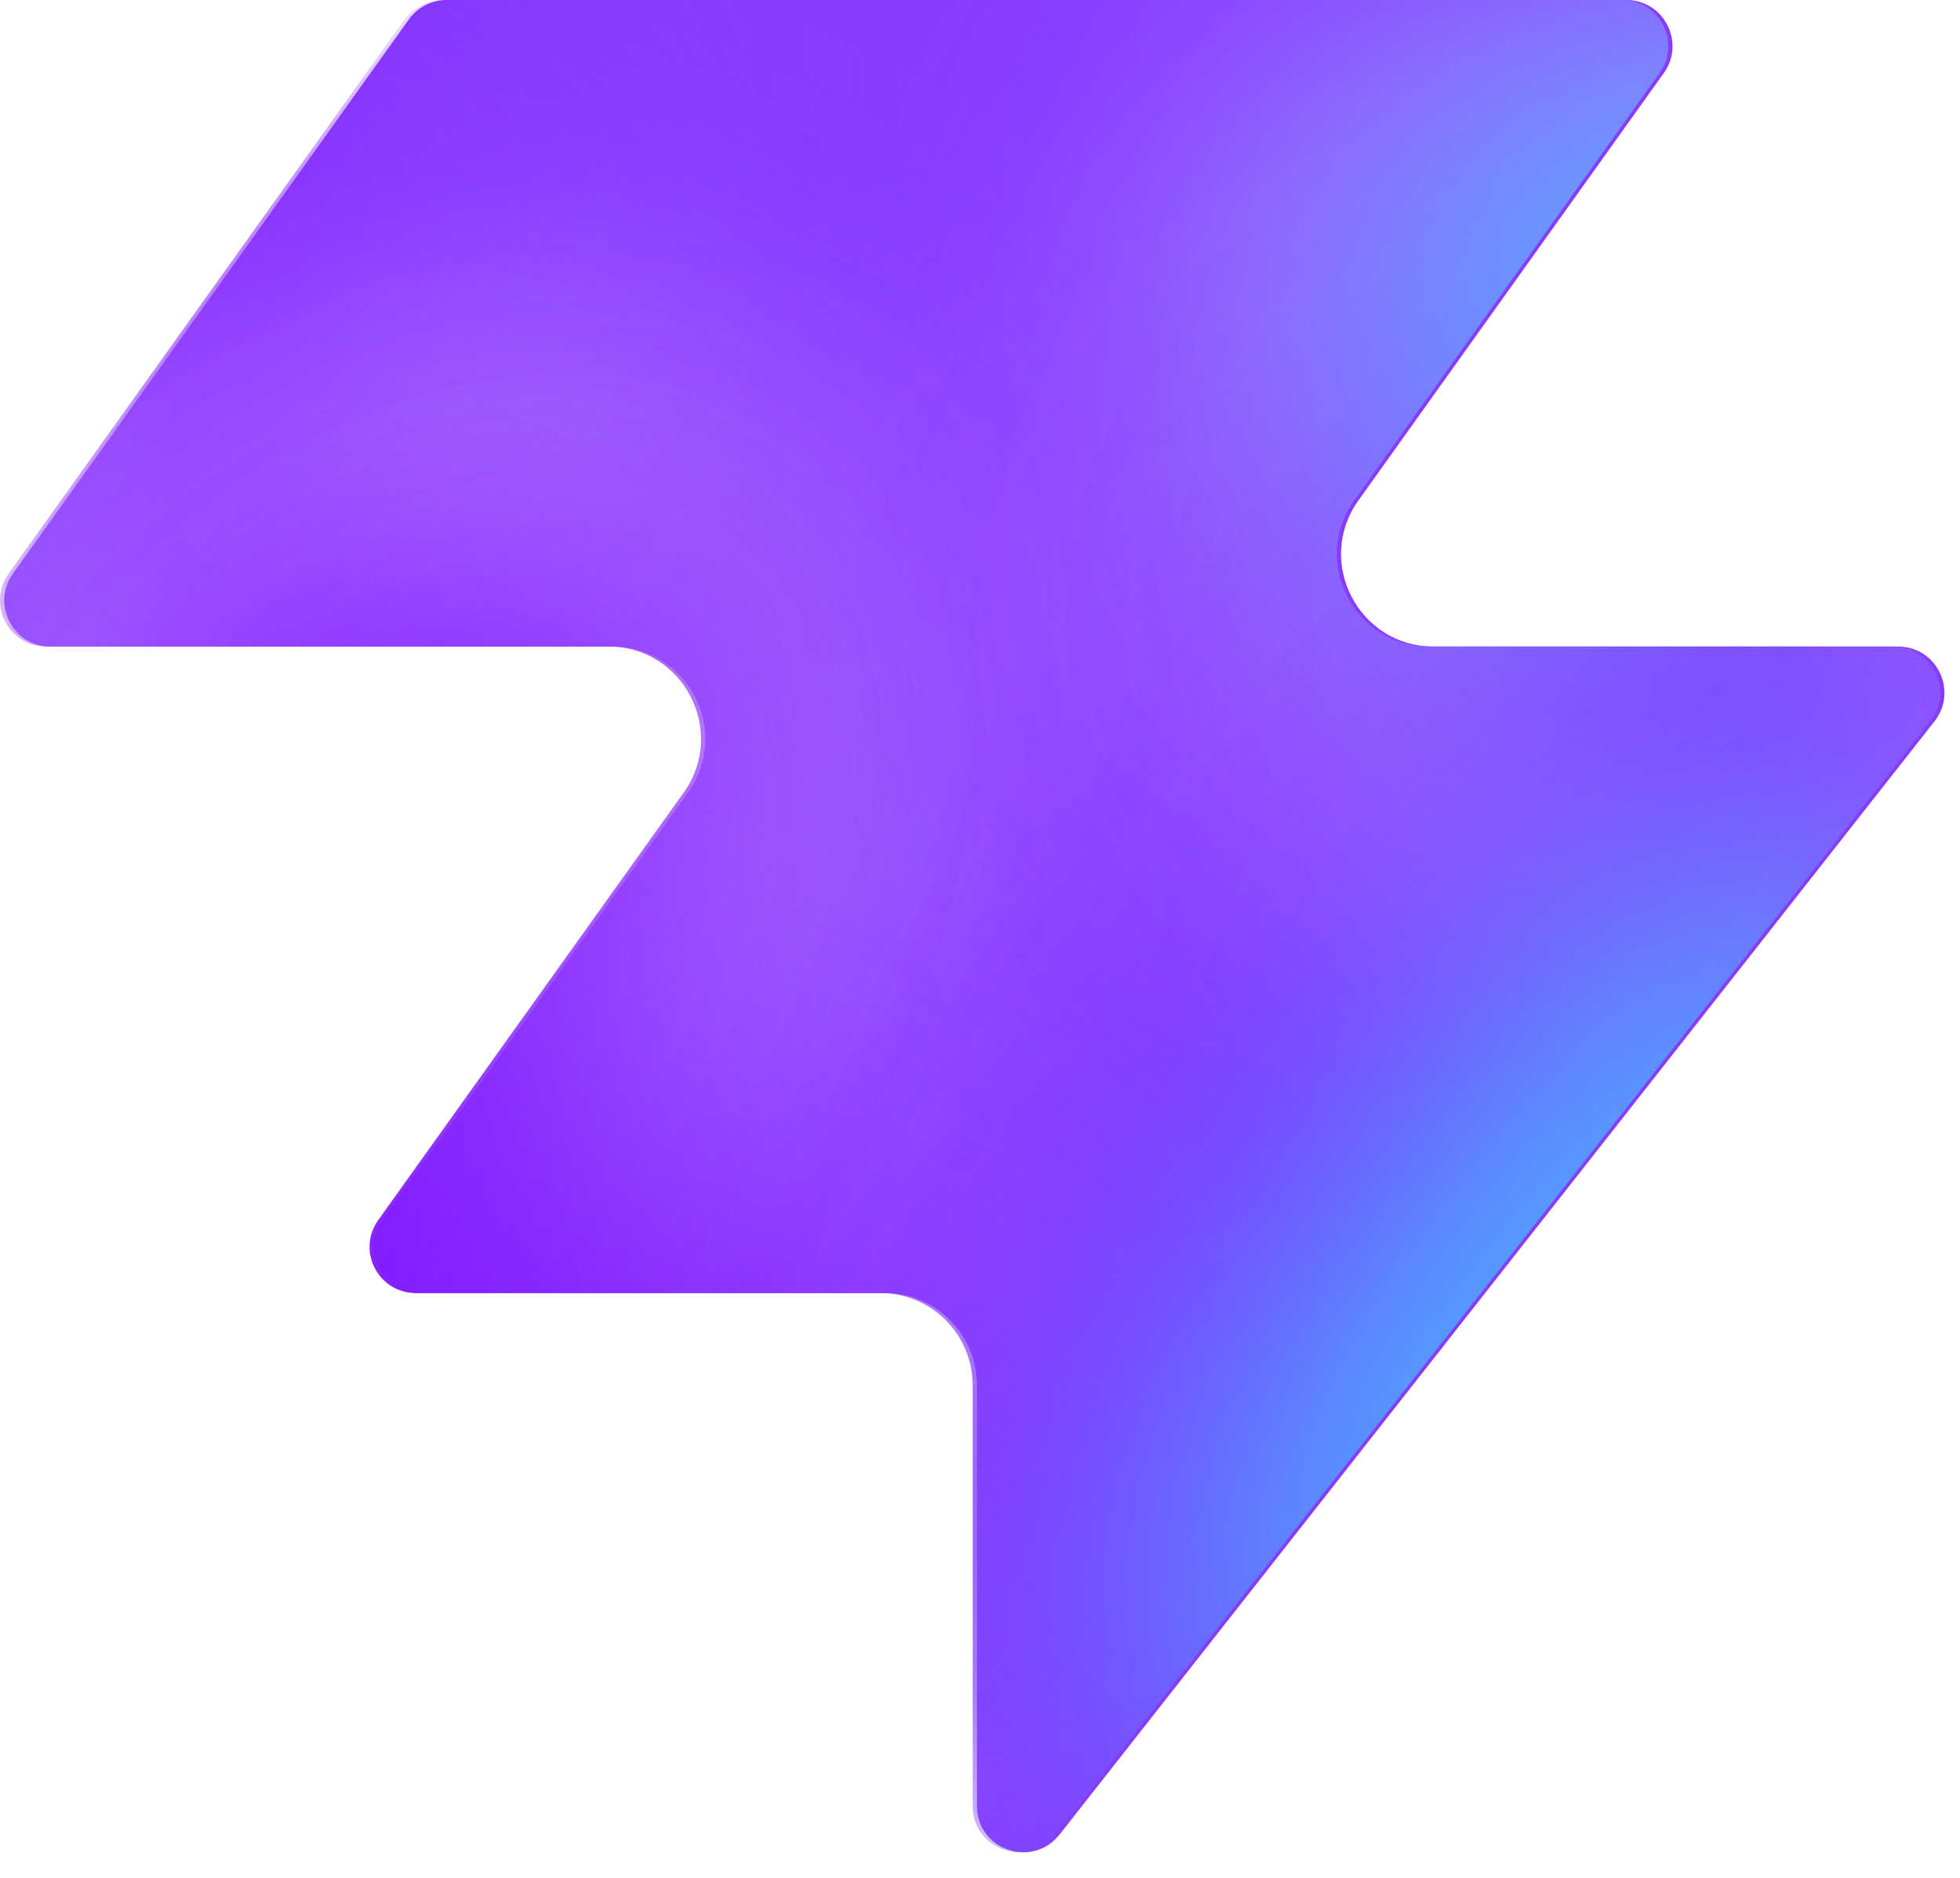
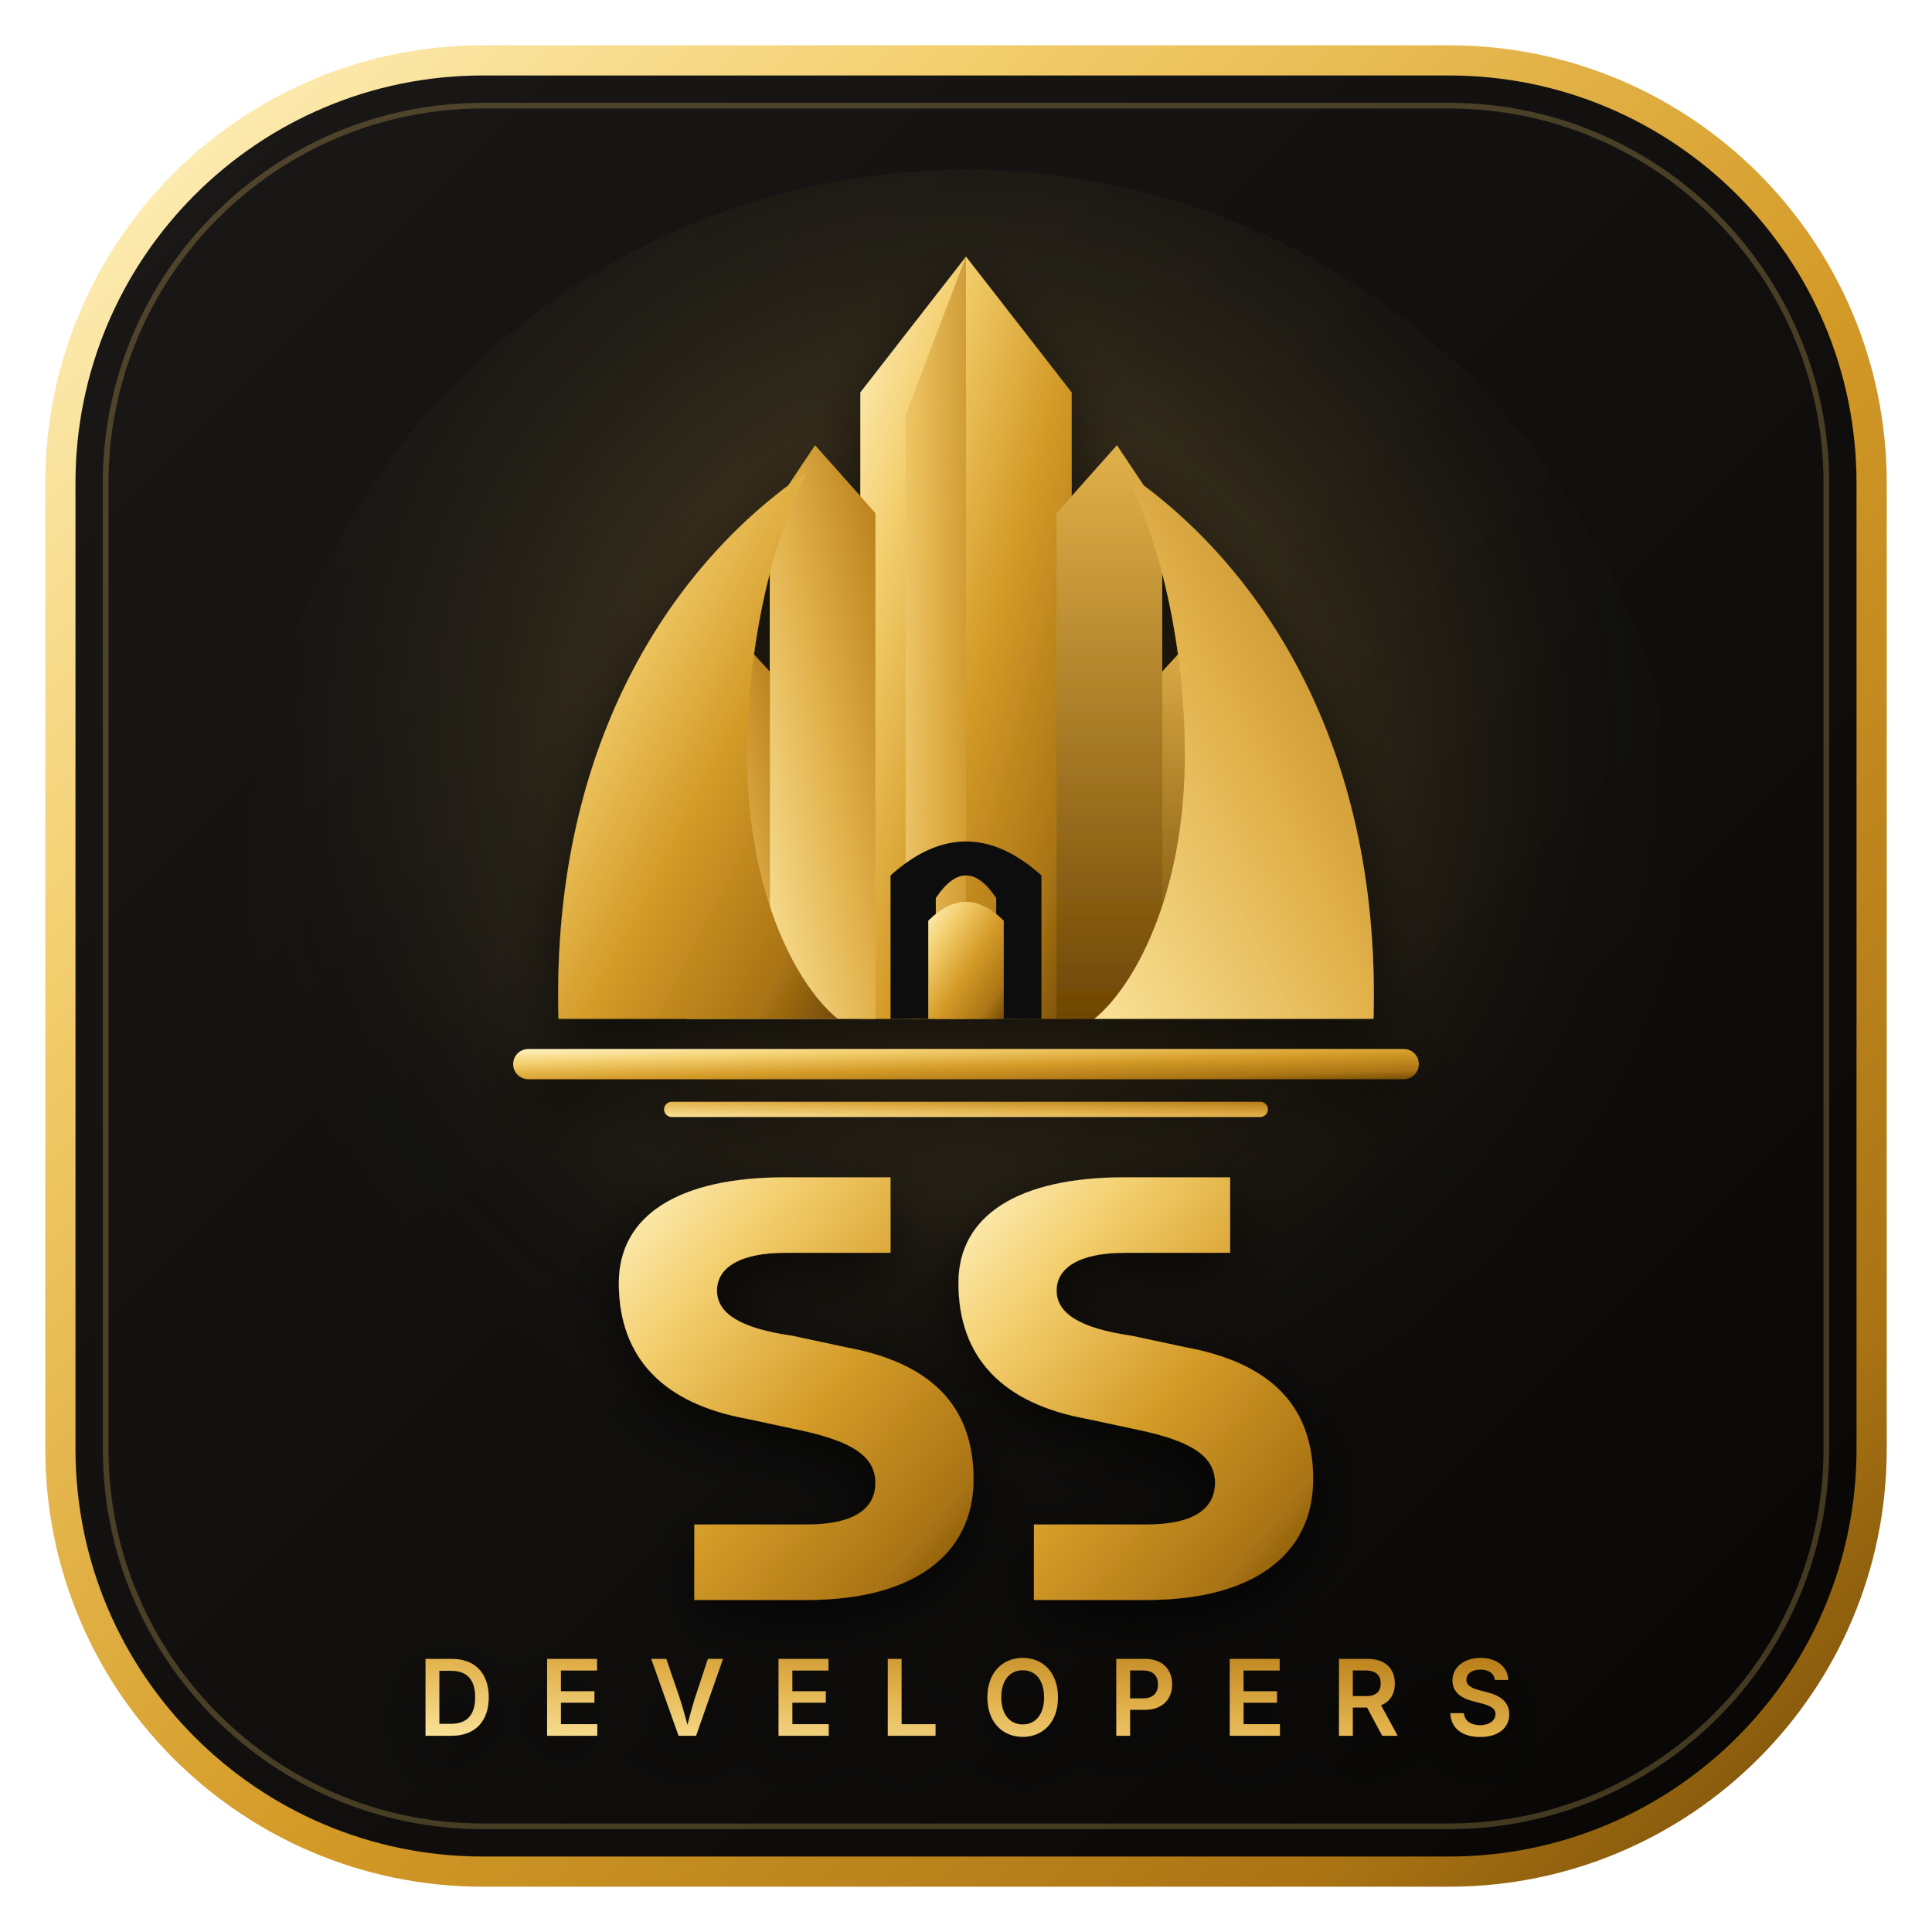
- <svg xmlns="http://www.w3.org/2000/svg" width="48" height="46" fill="none" viewBox="0 0 48 46">
-   <path fill="#863bff" d="M25.946 44.938c-.664.845-2.021.375-2.021-.698V33.937a2.26 2.26 0 0 0-2.262-2.262H10.287c-.92 0-1.456-1.04-.92-1.788l7.48-10.471c1.07-1.497 0-3.578-1.842-3.578H1.237c-.92 0-1.456-1.04-.92-1.788L10.013.474c.214-.297.556-.474.92-.474h28.894c.92 0 1.456 1.04.92 1.788l-7.48 10.471c-1.07 1.498 0 3.579 1.842 3.579h11.377c.943 0 1.473 1.088.89 1.83L25.947 44.94z" style="fill:#863bff;fill:color(display-p3 .525 .23 1);fill-opacity:1" />
-   <mask id="a" width="48" height="46" x="0" y="0" maskUnits="userSpaceOnUse" style="mask-type:alpha">
-     <path fill="#000" d="M25.842 44.938c-.664.844-2.021.375-2.021-.698V33.937a2.26 2.26 0 0 0-2.262-2.262H10.183c-.92 0-1.456-1.04-.92-1.788l7.48-10.471c1.07-1.498 0-3.579-1.842-3.579H1.133c-.92 0-1.456-1.04-.92-1.787L9.91.473c.214-.297.556-.474.92-.474h28.894c.92 0 1.456 1.04.92 1.788l-7.48 10.471c-1.07 1.498 0 3.578 1.842 3.578h11.377c.943 0 1.473 1.088.89 1.832L25.843 44.94z" style="fill:#000;fill-opacity:1" />
-   </mask>
-   <g mask="url(#a)">
-     <g filter="url(#b)">
-       <ellipse cx="5.508" cy="14.704" fill="#ede6ff" rx="5.508" ry="14.704" style="fill:#ede6ff;fill:color(display-p3 .927 .903 1);fill-opacity:1" transform="matrix(.00324 1 1 -.00324 -4.47 31.516)" />
-     </g>
-     <g filter="url(#c)">
-       <ellipse cx="10.399" cy="29.851" fill="#ede6ff" rx="10.399" ry="29.851" style="fill:#ede6ff;fill:color(display-p3 .927 .903 1);fill-opacity:1" transform="matrix(.00324 1 1 -.00324 -39.328 7.883)" />
-     </g>
-     <g filter="url(#d)">
-       <ellipse cx="5.508" cy="30.487" fill="#7e14ff" rx="5.508" ry="30.487" style="fill:#7e14ff;fill:color(display-p3 .492 .077 1);fill-opacity:1" transform="rotate(89.814 -25.913 -14.639)scale(1 -1)" />
-     </g>
-     <g filter="url(#e)">
-       <ellipse cx="5.508" cy="30.599" fill="#7e14ff" rx="5.508" ry="30.599" style="fill:#7e14ff;fill:color(display-p3 .492 .077 1);fill-opacity:1" transform="rotate(89.814 -32.644 -3.334)scale(1 -1)" />
-     </g>
-     <g filter="url(#f)">
-       <ellipse cx="5.508" cy="30.599" fill="#7e14ff" rx="5.508" ry="30.599" style="fill:#7e14ff;fill:color(display-p3 .492 .077 1);fill-opacity:1" transform="matrix(.00324 1 1 -.00324 -34.34 30.47)" />
-     </g>
-     <g filter="url(#g)">
-       <ellipse cx="14.072" cy="22.078" fill="#ede6ff" rx="14.072" ry="22.078" style="fill:#ede6ff;fill:color(display-p3 .927 .903 1);fill-opacity:1" transform="rotate(93.35 24.506 48.493)scale(-1 1)" />
-     </g>
-     <g filter="url(#h)">
-       <ellipse cx="3.47" cy="21.501" fill="#7e14ff" rx="3.47" ry="21.501" style="fill:#7e14ff;fill:color(display-p3 .492 .077 1);fill-opacity:1" transform="rotate(89.009 28.708 47.59)scale(-1 1)" />
-     </g>
-     <g filter="url(#i)">
-       <ellipse cx="3.47" cy="21.501" fill="#7e14ff" rx="3.47" ry="21.501" style="fill:#7e14ff;fill:color(display-p3 .492 .077 1);fill-opacity:1" transform="rotate(89.009 28.708 47.59)scale(-1 1)" />
-     </g>
-     <g filter="url(#j)">
-       <ellipse cx=".387" cy="8.972" fill="#7e14ff" rx="4.407" ry="29.108" style="fill:#7e14ff;fill:color(display-p3 .492 .077 1);fill-opacity:1" transform="rotate(39.51 .387 8.972)" />
-     </g>
-     <g filter="url(#k)">
-       <ellipse cx="47.523" cy="-6.092" fill="#7e14ff" rx="4.407" ry="29.108" style="fill:#7e14ff;fill:color(display-p3 .492 .077 1);fill-opacity:1" transform="rotate(37.892 47.523 -6.092)" />
-     </g>
-     <g filter="url(#l)">
-       <ellipse cx="41.412" cy="6.333" fill="#47bfff" rx="5.971" ry="9.665" style="fill:#47bfff;fill:color(display-p3 .28 .748 1);fill-opacity:1" transform="rotate(37.892 41.412 6.333)" />
-     </g>
-     <g filter="url(#m)">
-       <ellipse cx="-1.879" cy="38.332" fill="#7e14ff" rx="4.407" ry="29.108" style="fill:#7e14ff;fill:color(display-p3 .492 .077 1);fill-opacity:1" transform="rotate(37.892 -1.88 38.332)" />
-     </g>
-     <g filter="url(#n)">
-       <ellipse cx="-1.879" cy="38.332" fill="#7e14ff" rx="4.407" ry="29.108" style="fill:#7e14ff;fill:color(display-p3 .492 .077 1);fill-opacity:1" transform="rotate(37.892 -1.88 38.332)" />
-     </g>
-     <g filter="url(#o)">
-       <ellipse cx="35.651" cy="29.907" fill="#7e14ff" rx="4.407" ry="29.108" style="fill:#7e14ff;fill:color(display-p3 .492 .077 1);fill-opacity:1" transform="rotate(37.892 35.651 29.907)" />
-     </g>
-     <g filter="url(#p)">
-       <ellipse cx="38.418" cy="32.4" fill="#47bfff" rx="5.971" ry="15.297" style="fill:#47bfff;fill:color(display-p3 .28 .748 1);fill-opacity:1" transform="rotate(37.892 38.418 32.4)" />
-     </g>
-   </g>
+ <svg xmlns="http://www.w3.org/2000/svg" viewBox="0 0 512 512" width="100%" height="100%">
  <defs>
-     <filter id="b" width="60.045" height="41.654" x="-19.77" y="16.149" color-interpolation-filters="sRGB" filterUnits="userSpaceOnUse">
-       <feFlood flood-opacity="0" result="BackgroundImageFix" />
-       <feBlend in="SourceGraphic" in2="BackgroundImageFix" result="shape" />
-       <feGaussianBlur result="effect1_foregroundBlur_2002_17158" stdDeviation="7.659" />
-     </filter>
-     <filter id="c" width="90.34" height="51.437" x="-54.613" y="-7.533" color-interpolation-filters="sRGB" filterUnits="userSpaceOnUse">
-       <feFlood flood-opacity="0" result="BackgroundImageFix" />
-       <feBlend in="SourceGraphic" in2="BackgroundImageFix" result="shape" />
-       <feGaussianBlur result="effect1_foregroundBlur_2002_17158" stdDeviation="7.659" />
-     </filter>
-     <filter id="d" width="79.355" height="29.4" x="-49.64" y="2.03" color-interpolation-filters="sRGB" filterUnits="userSpaceOnUse">
-       <feFlood flood-opacity="0" result="BackgroundImageFix" />
-       <feBlend in="SourceGraphic" in2="BackgroundImageFix" result="shape" />
-       <feGaussianBlur result="effect1_foregroundBlur_2002_17158" stdDeviation="4.596" />
-     </filter>
-     <filter id="e" width="79.579" height="29.4" x="-45.045" y="20.029" color-interpolation-filters="sRGB" filterUnits="userSpaceOnUse">
-       <feFlood flood-opacity="0" result="BackgroundImageFix" />
-       <feBlend in="SourceGraphic" in2="BackgroundImageFix" result="shape" />
-       <feGaussianBlur result="effect1_foregroundBlur_2002_17158" stdDeviation="4.596" />
-     </filter>
-     <filter id="f" width="79.579" height="29.4" x="-43.513" y="21.178" color-interpolation-filters="sRGB" filterUnits="userSpaceOnUse">
-       <feFlood flood-opacity="0" result="BackgroundImageFix" />
-       <feBlend in="SourceGraphic" in2="BackgroundImageFix" result="shape" />
-       <feGaussianBlur result="effect1_foregroundBlur_2002_17158" stdDeviation="4.596" />
-     </filter>
-     <filter id="g" width="74.749" height="58.852" x="15.756" y="-17.901" color-interpolation-filters="sRGB" filterUnits="userSpaceOnUse">
-       <feFlood flood-opacity="0" result="BackgroundImageFix" />
-       <feBlend in="SourceGraphic" in2="BackgroundImageFix" result="shape" />
-       <feGaussianBlur result="effect1_foregroundBlur_2002_17158" stdDeviation="7.659" />
-     </filter>
-     <filter id="h" width="61.377" height="25.362" x="23.548" y="2.284" color-interpolation-filters="sRGB" filterUnits="userSpaceOnUse">
-       <feFlood flood-opacity="0" result="BackgroundImageFix" />
-       <feBlend in="SourceGraphic" in2="BackgroundImageFix" result="shape" />
-       <feGaussianBlur result="effect1_foregroundBlur_2002_17158" stdDeviation="4.596" />
-     </filter>
-     <filter id="i" width="61.377" height="25.362" x="23.548" y="2.284" color-interpolation-filters="sRGB" filterUnits="userSpaceOnUse">
-       <feFlood flood-opacity="0" result="BackgroundImageFix" />
-       <feBlend in="SourceGraphic" in2="BackgroundImageFix" result="shape" />
-       <feGaussianBlur result="effect1_foregroundBlur_2002_17158" stdDeviation="4.596" />
-     </filter>
-     <filter id="j" width="56.045" height="63.649" x="-27.636" y="-22.853" color-interpolation-filters="sRGB" filterUnits="userSpaceOnUse">
-       <feFlood flood-opacity="0" result="BackgroundImageFix" />
-       <feBlend in="SourceGraphic" in2="BackgroundImageFix" result="shape" />
-       <feGaussianBlur result="effect1_foregroundBlur_2002_17158" stdDeviation="4.596" />
-     </filter>
-     <filter id="k" width="54.814" height="64.646" x="20.116" y="-38.415" color-interpolation-filters="sRGB" filterUnits="userSpaceOnUse">
-       <feFlood flood-opacity="0" result="BackgroundImageFix" />
-       <feBlend in="SourceGraphic" in2="BackgroundImageFix" result="shape" />
-       <feGaussianBlur result="effect1_foregroundBlur_2002_17158" stdDeviation="4.596" />
-     </filter>
-     <filter id="l" width="33.541" height="35.313" x="24.641" y="-11.323" color-interpolation-filters="sRGB" filterUnits="userSpaceOnUse">
-       <feFlood flood-opacity="0" result="BackgroundImageFix" />
-       <feBlend in="SourceGraphic" in2="BackgroundImageFix" result="shape" />
-       <feGaussianBlur result="effect1_foregroundBlur_2002_17158" stdDeviation="4.596" />
-     </filter>
-     <filter id="m" width="54.814" height="64.646" x="-29.286" y="6.009" color-interpolation-filters="sRGB" filterUnits="userSpaceOnUse">
-       <feFlood flood-opacity="0" result="BackgroundImageFix" />
-       <feBlend in="SourceGraphic" in2="BackgroundImageFix" result="shape" />
-       <feGaussianBlur result="effect1_foregroundBlur_2002_17158" stdDeviation="4.596" />
-     </filter>
-     <filter id="n" width="54.814" height="64.646" x="-29.286" y="6.009" color-interpolation-filters="sRGB" filterUnits="userSpaceOnUse">
-       <feFlood flood-opacity="0" result="BackgroundImageFix" />
-       <feBlend in="SourceGraphic" in2="BackgroundImageFix" result="shape" />
-       <feGaussianBlur result="effect1_foregroundBlur_2002_17158" stdDeviation="4.596" />
-     </filter>
-     <filter id="o" width="54.814" height="64.646" x="8.244" y="-2.416" color-interpolation-filters="sRGB" filterUnits="userSpaceOnUse">
-       <feFlood flood-opacity="0" result="BackgroundImageFix" />
-       <feBlend in="SourceGraphic" in2="BackgroundImageFix" result="shape" />
-       <feGaussianBlur result="effect1_foregroundBlur_2002_17158" stdDeviation="4.596" />
-     </filter>
-     <filter id="p" width="39.409" height="43.623" x="18.713" y="10.588" color-interpolation-filters="sRGB" filterUnits="userSpaceOnUse">
-       <feFlood flood-opacity="0" result="BackgroundImageFix" />
-       <feBlend in="SourceGraphic" in2="BackgroundImageFix" result="shape" />
-       <feGaussianBlur result="effect1_foregroundBlur_2002_17158" stdDeviation="4.596" />
+     <linearGradient id="goldShine" x1="0%" y1="0%" x2="100%" y2="100%">
+       <stop offset="0%" stop-color="#FFF3C4" />
+       <stop offset="25%" stop-color="#F3CE6D" />
+       <stop offset="55%" stop-color="#D49B28" />
+       <stop offset="85%" stop-color="#AA7414" />
+       <stop offset="100%" stop-color="#734B07" />
+     </linearGradient>
+     <linearGradient id="goldLight" x1="0%" y1="100%" x2="100%" y2="0%">
+       <stop offset="0%" stop-color="#F9E298" />
+       <stop offset="50%" stop-color="#E2B24C" />
+       <stop offset="100%" stop-color="#B87D17" />
+     </linearGradient>
+     <linearGradient id="goldDark" x1="0%" y1="0%" x2="0%" y2="100%">
+       <stop offset="0%" stop-color="#E1B149" />
+       <stop offset="100%" stop-color="#6F4603" />
+     </linearGradient>
+     <linearGradient id="bgGrad" x1="0%" y1="0%" x2="100%" y2="100%">
+       <stop offset="0%" stop-color="#1B1917" />
+       <stop offset="50%" stop-color="#11100F" />
+       <stop offset="100%" stop-color="#070605" />
+     </linearGradient>
+     <radialGradient id="goldGlow" cx="50%" cy="40%" r="55%">
+       <stop offset="0%" stop-color="#E6B750" stop-opacity="0.32" />
+       <stop offset="60%" stop-color="#E6B750" stop-opacity="0.08" />
+       <stop offset="100%" stop-color="#000000" stop-opacity="0" />
+     </radialGradient>
+     <filter id="shadow" x="-10%" y="-10%" width="120%" height="120%">
+       <feDropShadow dx="0" dy="6" stdDeviation="8" flood-color="#000000" flood-opacity="0.65" />
    </filter>
  </defs>
+   <rect x="16" y="16" width="480" height="480" rx="112" fill="url(#bgGrad)" stroke="url(#goldShine)" stroke-width="8" />
+   <rect x="28" y="28" width="456" height="456" rx="100" fill="none" stroke="rgba(243, 206, 109, 0.25)" stroke-width="1.5" />
+   <circle cx="256" cy="235" r="190" fill="url(#goldGlow)" />
+   <g filter="url(#shadow)">
+     <path d="M256 68 L284 104 V270 H228 V104 Z" fill="url(#goldShine)" />
+     <path d="M256 68 L256 270 H240 V110 Z" fill="url(#goldLight)" opacity="0.6" />
+     <path d="M216 118 L232 136 V270 H204 V136 Z" fill="url(#goldLight)" />
+     <path d="M296 118 L308 136 V270 H280 V136 Z" fill="url(#goldDark)" />
+     <path d="M192 165 L204 178 V270 H182 V178 Z" fill="url(#goldLight)" />
+     <path d="M320 165 L330 178 V270 H308 V178 Z" fill="url(#goldDark)" />
+     <path d="M148 270 C146 195 180 148 214 125 C205 142 198 170 198 200 C198 238 212 262 222 270 Z" fill="url(#goldShine)" />
+     <path d="M364 270 C366 195 332 148 298 125 C307 142 314 170 314 200 C314 238 300 262 290 270 Z" fill="url(#goldLight)" />
+     <path d="M236 270 V232 Q256 214 276 232 V270 H264 V238 Q256 226 248 238 V270 Z" fill="#11100F" />
+     <path d="M246 270 V244 Q256 234 266 244 V270 Z" fill="url(#goldShine)" />
+     <rect x="136" y="278" width="240" height="8" rx="4" fill="url(#goldShine)" />
+     <rect x="176" y="292" width="160" height="4" rx="2" fill="url(#goldLight)" />
+     <path d="M164 340 C164 322 180 312 208 312 H236 V332 H208 C196 332 190 336 190 342 C190 348 196 352 210 354 L224 357 C246 361 258 372 258 392 C258 412 242 424 214 424 H184 V404 H214 C226 404 232 400 232 393 C232 386 226 382 212 379 L198 376 C176 372 164 360 164 340 Z" fill="url(#goldShine)" />
+     <path d="M254 340 C254 322 270 312 298 312 H326 V332 H298 C286 332 280 336 280 342 C280 348 286 352 300 354 L314 357 C336 361 348 372 348 392 C348 412 332 424 304 424 H274 V404 H304 C316 404 322 400 322 393 C322 386 316 382 302 379 L288 376 C266 372 254 360 254 340 Z" fill="url(#goldShine)" />
+     <text x="256" y="460" font-family="'Outfit', 'Inter', -apple-system, sans-serif" font-size="28" font-weight="600" fill="url(#goldLight)" text-anchor="middle" letter-spacing="12">DEVELOPERS</text>
+   </g>
</svg>
